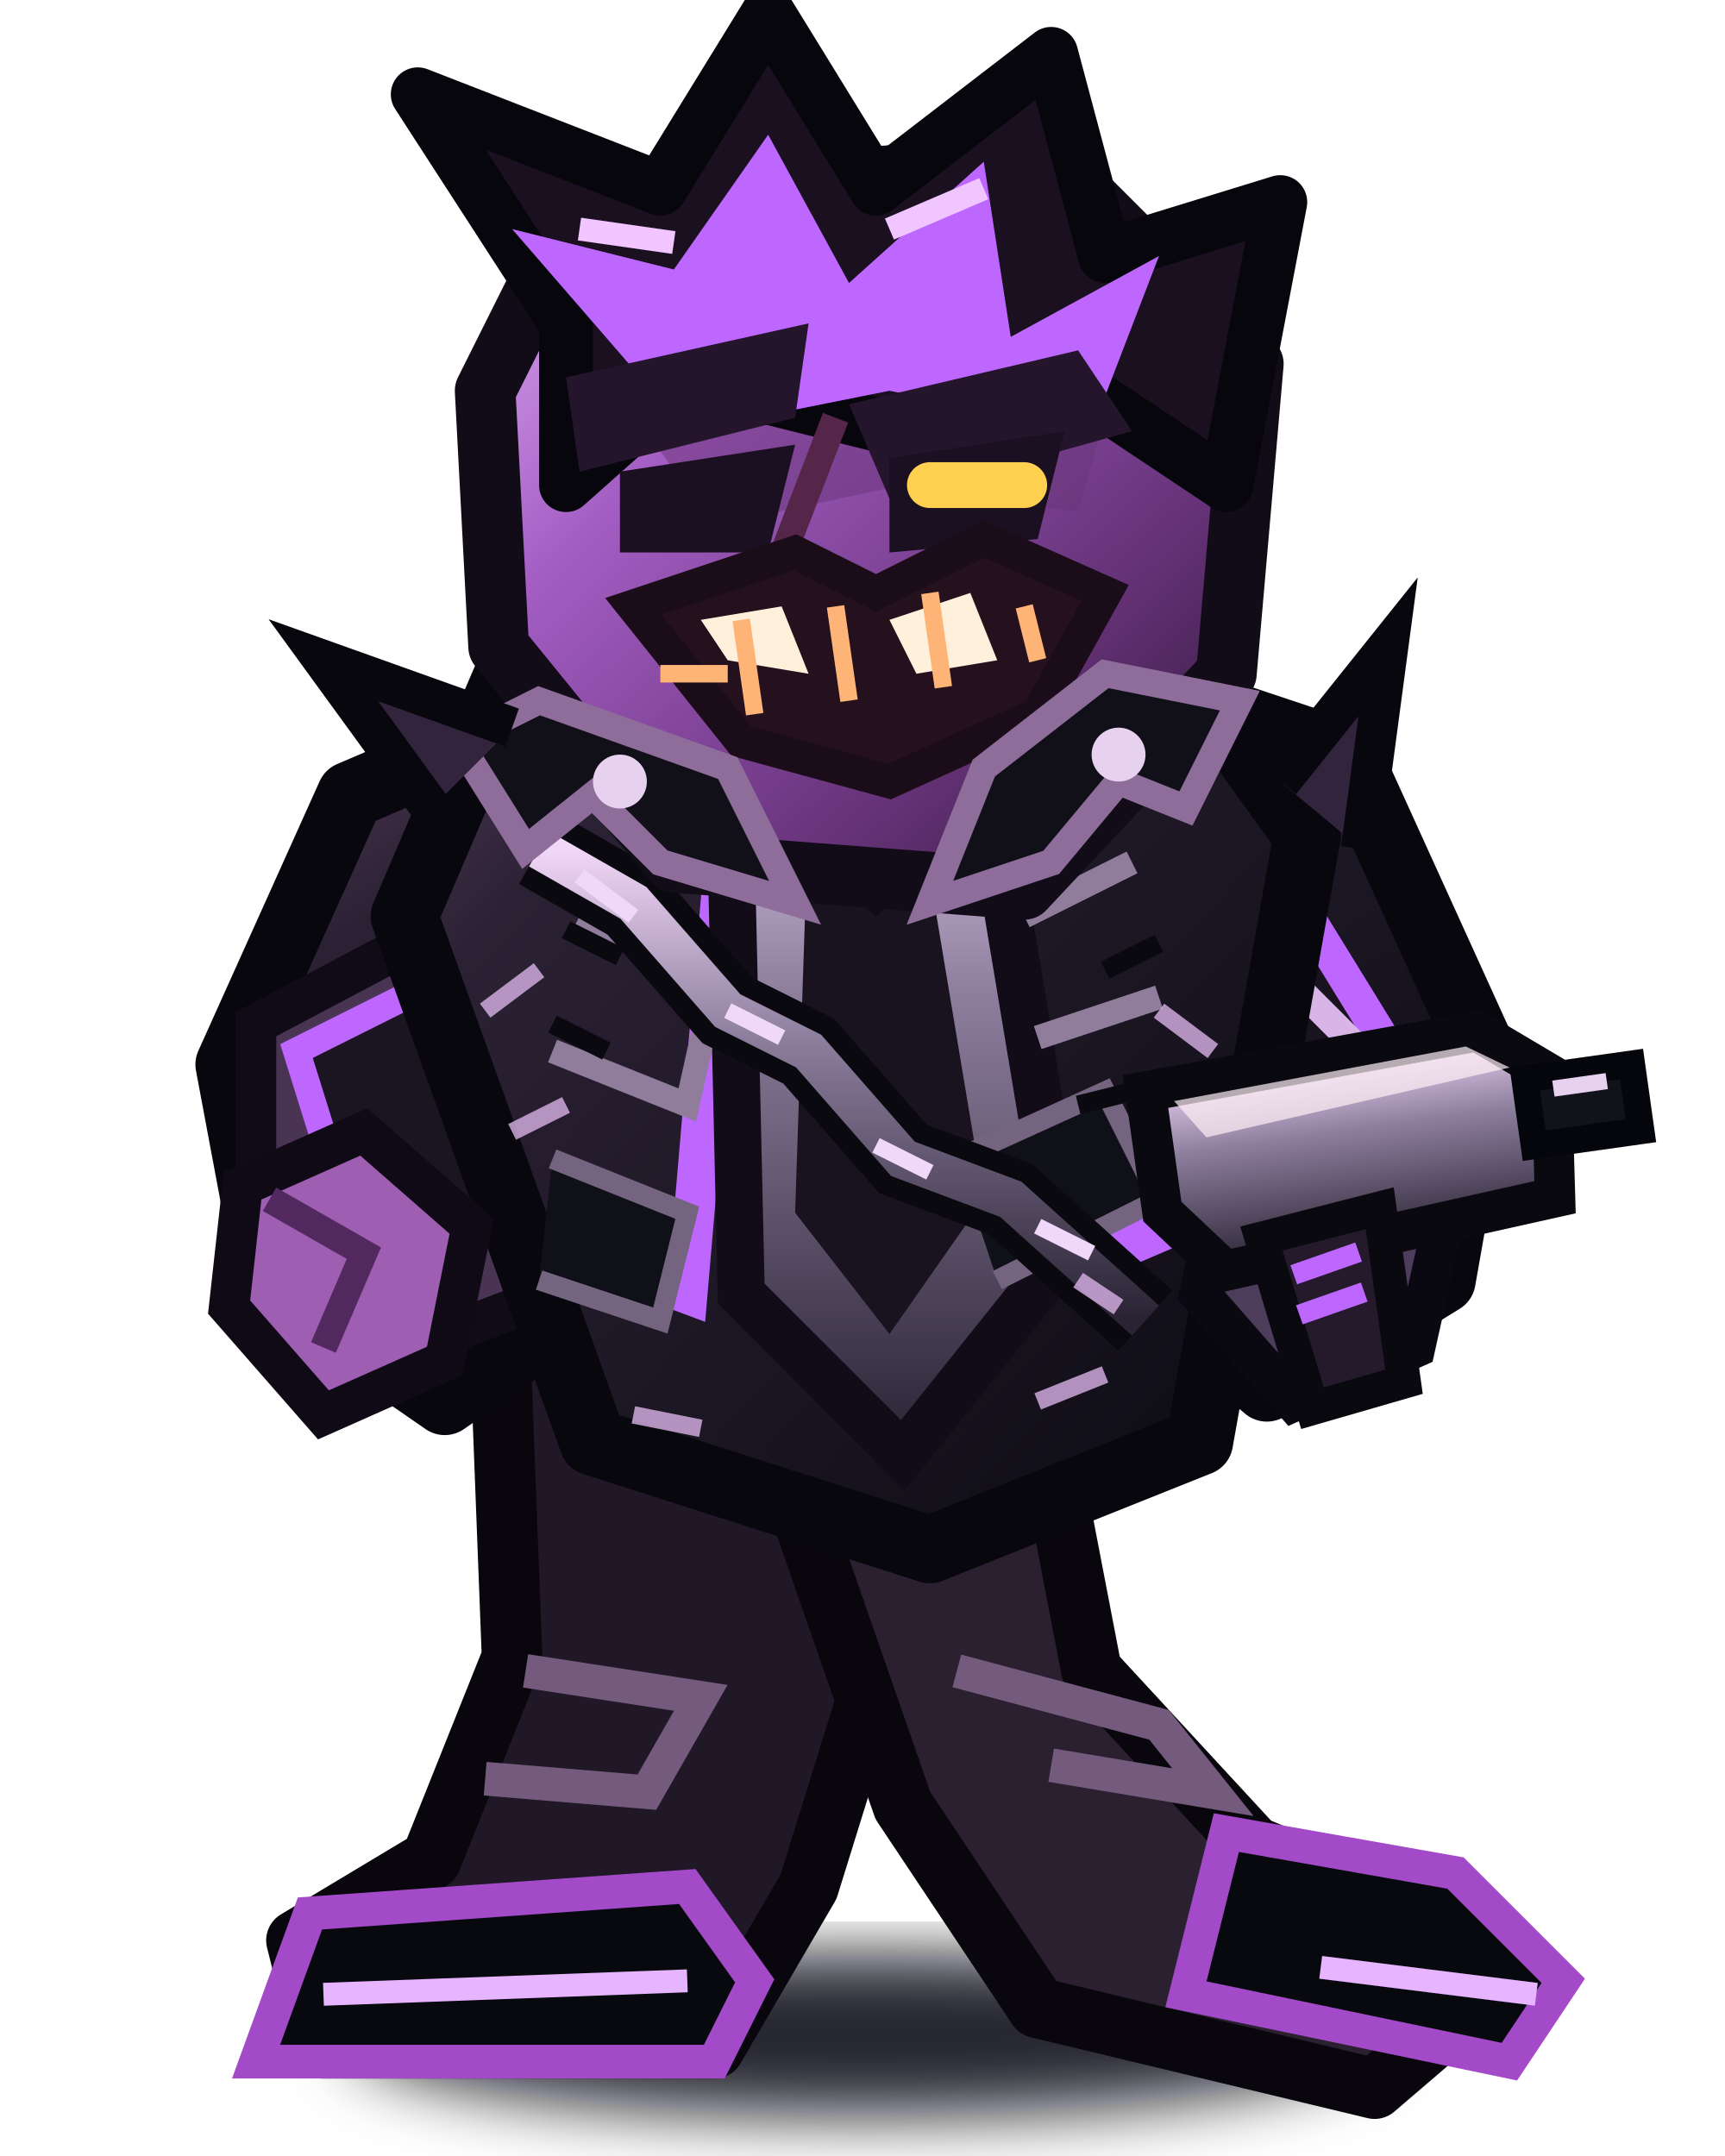
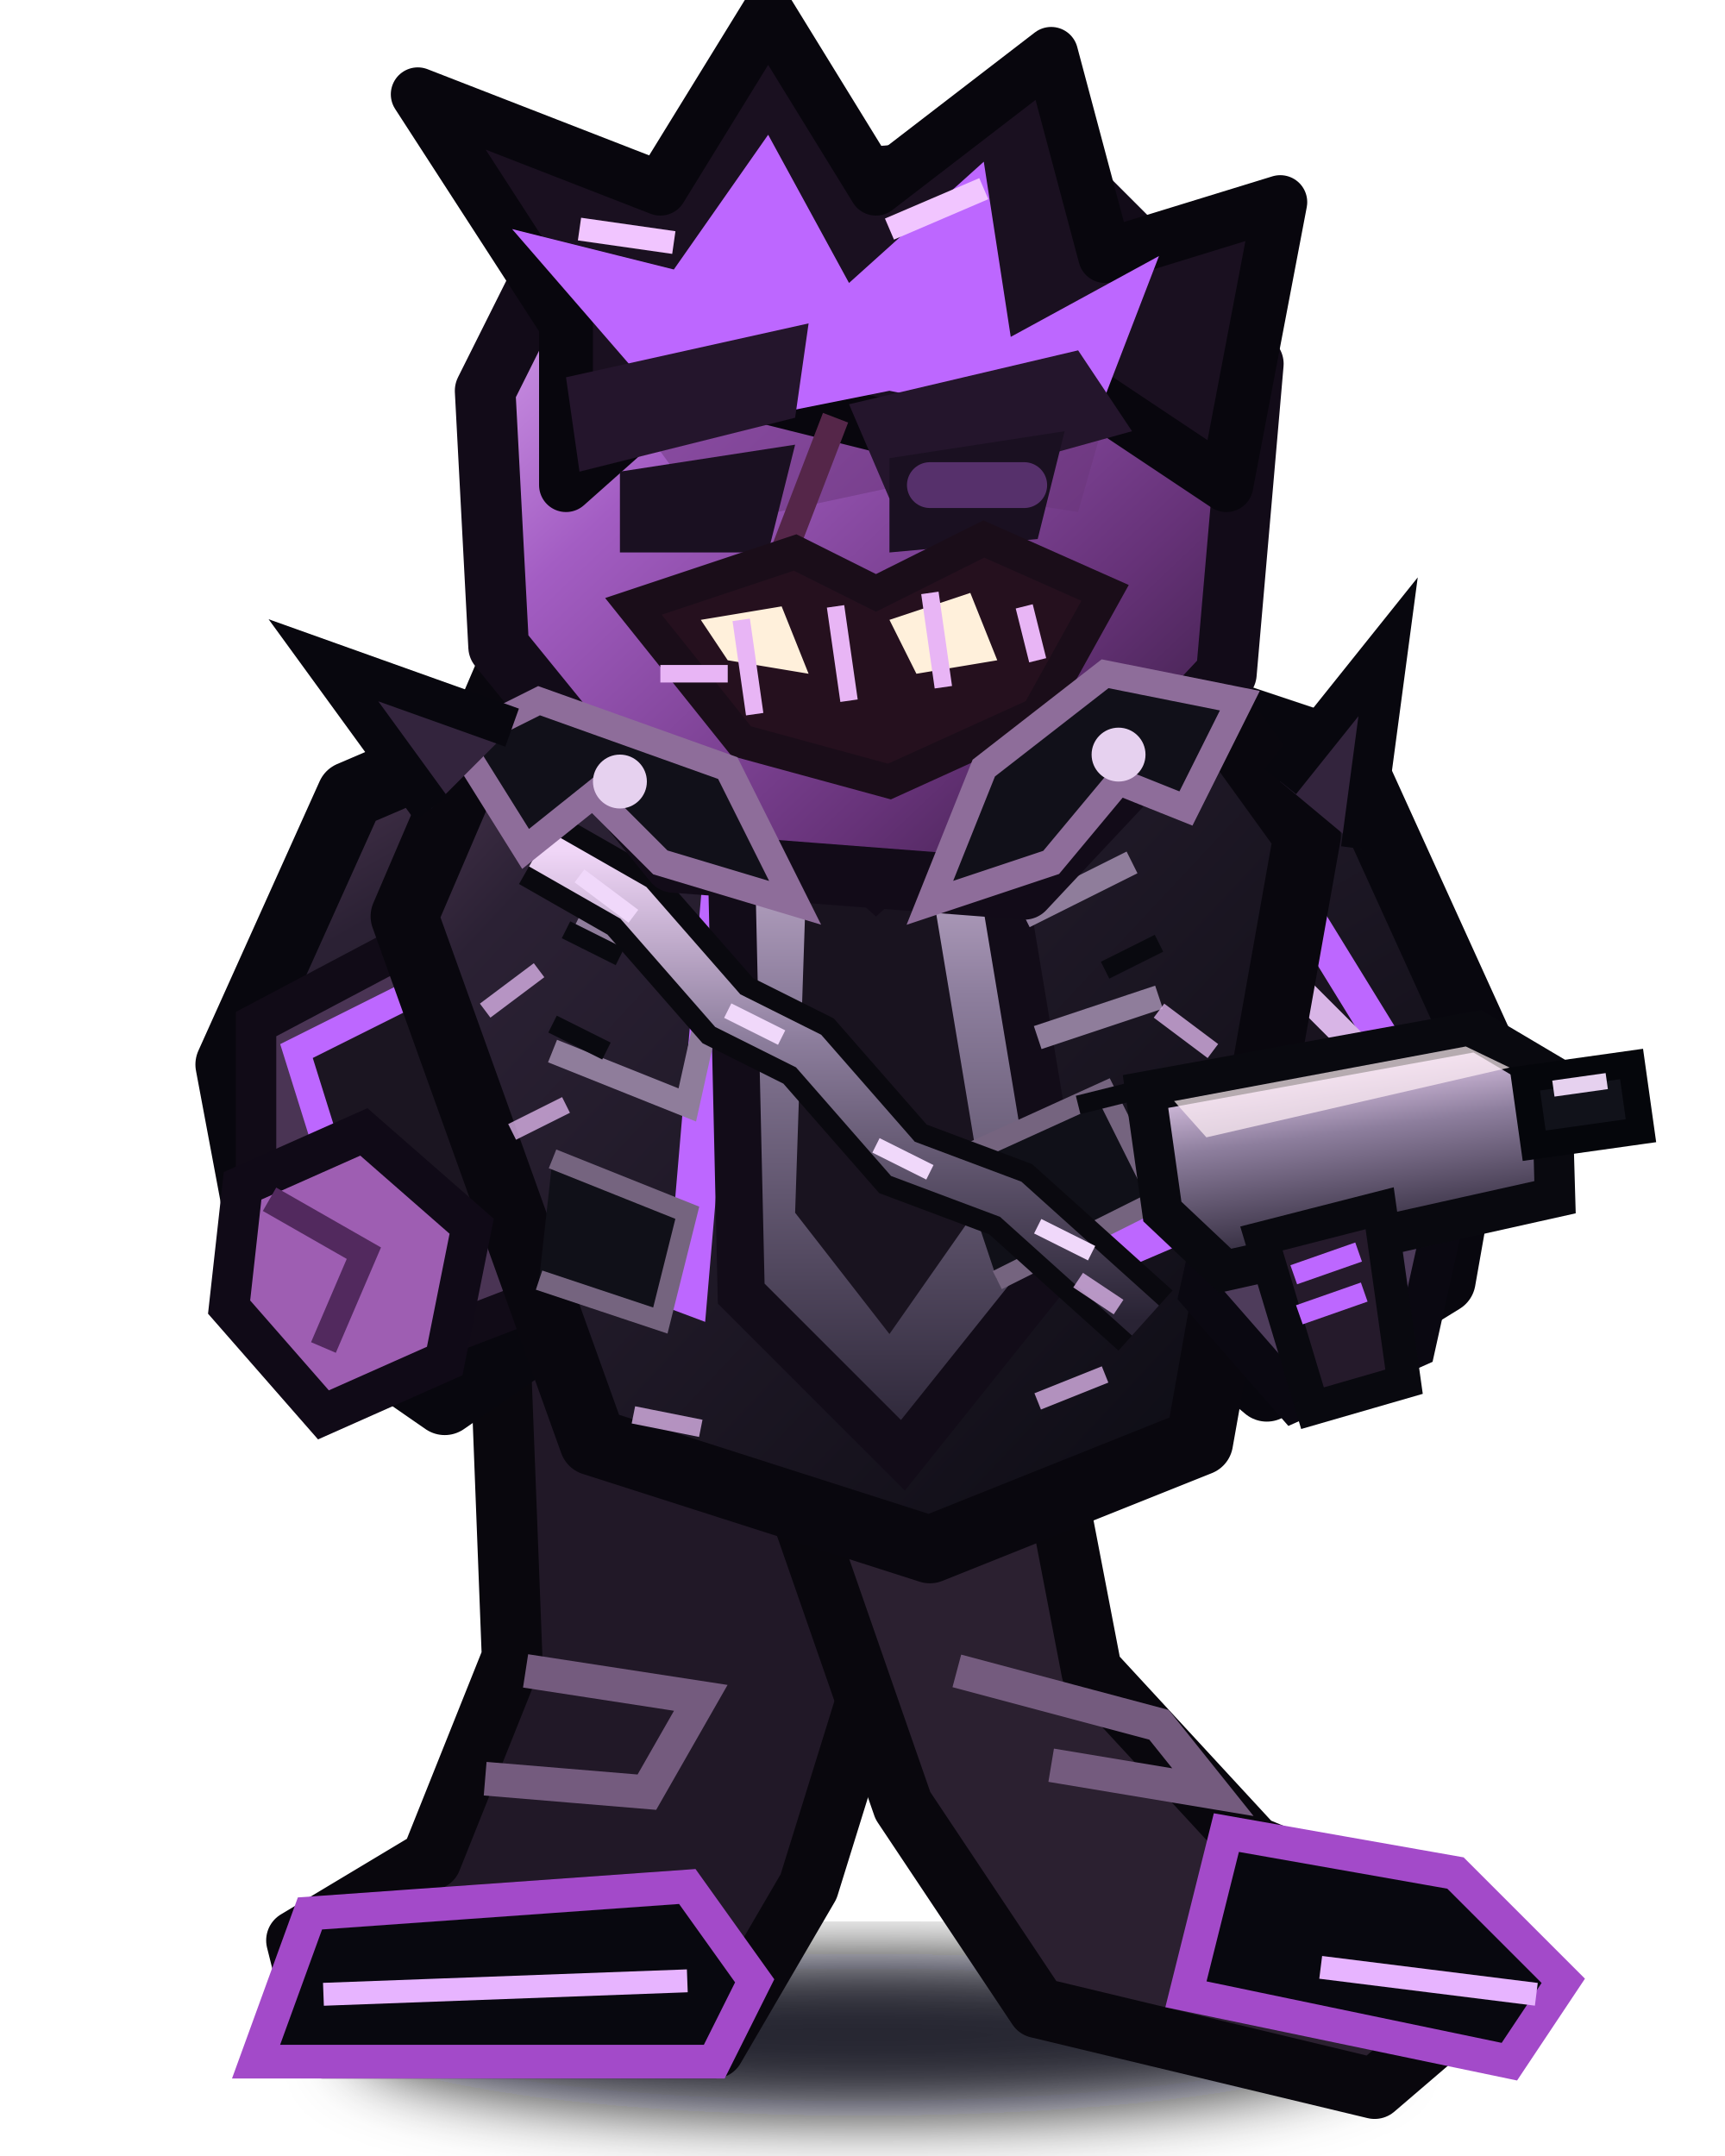
<svg xmlns="http://www.w3.org/2000/svg" viewBox="0 0 128 160">
  <defs>
    <linearGradient id="skin" x1="0" y1="0" x2="1" y2="1">
      <stop stop-color="#e4b4f9" />
      <stop offset=".32" stop-color="#a35dc3" />
      <stop offset=".7" stop-color="#663278" />
      <stop offset="1" stop-color="#28162f" />
    </linearGradient>
    <linearGradient id="armor" x1="0" y1="0" x2="1" y2="1">
      <stop stop-color="#5a405e" />
      <stop offset=".22" stop-color="#2b2134" />
      <stop offset=".7" stop-color="#17131e" />
      <stop offset="1" stop-color="#090a11" />
    </linearGradient>
    <linearGradient id="metal" x1="0" y1="0" x2="0" y2="1">
      <stop stop-color="#f1d7f8" />
      <stop offset=".4" stop-color="#8d7e9d" />
      <stop offset="1" stop-color="#292334" />
    </linearGradient>
    <filter id="shade" x="-.3" y="-.2" width="1.6" height="1.5">
      <feGaussianBlur stdDeviation="2.5" />
    </filter>
    <filter id="toxicGlow" x="-1" y="-1" width="3" height="3">
      <feGaussianBlur stdDeviation="2" result="b" />
      <feMerge>
        <feMergeNode in="b" />
        <feMergeNode in="SourceGraphic" />
      </feMerge>
    </filter>
  </defs>
  <ellipse cx="64" cy="151" rx="38" ry="6" fill="#020207" opacity=".85" filter="url(#shade)" />
  <path d="m37 97 1 26-6 15-10 6 2 8 29 0 7-12 9-29-1-16z" fill="#211827" stroke="#09070d" stroke-width="4.5" stroke-linejoin="round" />
  <path d="m76 98 5 26 12 13 12 5 4 7-7 6-25-6-10-15-8-23z" fill="#2b2030" stroke="#09070d" stroke-width="4.5" stroke-linejoin="round" />
  <path d="m23 142 28-2 5 7-3 6H19zM91 136l17 3 8 8-4 6-24-5z" fill="#08080f" stroke="#a34ac9" stroke-width="2.5" />
  <path d="m24 148 27-1m47-1 16 2" stroke="#e7b4ff" stroke-width="1.7" />
  <path d="m39 124 13 2-4 7-12-1m35-8 15 4 4 5-12-2" fill="none" stroke="#745b7e" stroke-width="2.5" />
  <path d="m40 53-14 6-9 20 3 16 13 9 13-9 5-22M85 51l15 5 10 22-3 17-13 8-12-10-6-22" fill="url(#armor)" stroke="#08070e" stroke-width="5" stroke-linejoin="round" />
  <path d="m19 76 17-9 10 11-5 18-13 5-9-10z" fill="#4a3454" stroke="#110b17" stroke-width="3" />
  <path d="m22 78 10-5 7 5-3 13-9 3z" fill="#1b1521" stroke="#bd67ff" stroke-width="2" />
  <path d="m97 68 8 13-4 15-9 4-6-12z" fill="#19131f" stroke="#bd67ff" stroke-width="2.5" />
  <path d="m96 73 7 7m-10-3 7 8m-10-4 7 8m-10-3 7 8" stroke="#d8b5e6" stroke-width="2" />
  <path d="m39 47 45-3 13 18-8 45-20 8-25-8-14-39z" fill="url(#armor)" stroke="#09070e" stroke-width="5" stroke-linejoin="round" />
  <path d="m42 57 12 4-3 35-8-3m38-39-8 8 7 32 7-3" fill="none" stroke="#bd67ff" stroke-width="3" />
  <path d="m54 52 18-1 7 42-12 15-12-12z" fill="url(#metal)" stroke="#120c18" stroke-width="3.5" />
  <path d="m60 60 8-1 5 30-7 10-7-9z" fill="#19131f" />
  <path d="m43 68 10 5-2 9-10-4m35-10 8-4m-7 13 9-3" fill="none" stroke="#8f7d9b" stroke-width="1.8" />
  <path d="m41 86 10 4-2 8-9-3m31-9 11-5 4 8-12 6" fill="#101018" stroke="#75647f" stroke-width="1.5" />
  <path d="m40 63 7 4 7 8 6 3 7 8 8 3 10 9" fill="none" stroke="#0a090f" stroke-width="6" />
  <path d="m40 63 7 4 7 8 6 3 7 8 8 3 10 9" fill="none" stroke="url(#metal)" stroke-width="3" />
  <path d="m43 65 4 3m7 7 4 2m7 8 4 2m8 4 4 2" stroke="#f0d8fa" stroke-width="1.2" />
  <path d="m54 46 1 11 10 9 10-9-1-13z" fill="#713b81" stroke="#120b18" stroke-width="3" />
  <path d="m43 15 35-3 15 15-2 23-15 16-26-2-13-16-1-19z" fill="url(#skin)" stroke="#120b18" stroke-width="4.5" stroke-linejoin="round" />
  <path d="m45 28 9-9 7 9 9-12 4 14 10-6-4 14-13-2-14 3z" fill="#6a367a" opacity=".5" />
  <path d="m42 24-11-17 18 7 8-13 8 13 13-10 4 15 13-4-4 21-12-8-12 4-16-4-9 8z" fill="#1a1020" stroke="#08060d" stroke-width="4" stroke-linejoin="round" />
  <path d="m38 17 12 3 7-10 6 11 10-9 2 13 11-6-5 13-15-3-15 3z" fill="#bd67ff" />
  <path d="m43 17 7 1m16-1 7-3" stroke="#f1c5ff" stroke-width="1.7" />
  <path d="m42 28 18-4-1 7-16 4m20-5 17-4 4 6-18 5z" fill="#24152c" />
  <path d="m46 35 13-2-2 8-11 0z" fill="#1a1021" />
  <path d="m66 34 13-2-2 8-11 1z" fill="#1a1021" />
  <path d="m49 36 7 0" stroke="#8ee342" stroke-width="3.4" stroke-linecap="round" filter="url(#toxicGlow)" />
-   <path d="m69 36 7 0" stroke="#ffcf4f" stroke-width="3.4" stroke-linecap="round" />
+   <path d="m69 36 7 0" stroke="#56306b" stroke-width="3.4" stroke-linecap="round" />
  <path d="m62 31-5 13 4 3" fill="none" stroke="#552649" stroke-width="2" />
  <path d="m47 45 12-4 6 3 8-4 9 4-5 9-11 5-11-3z" fill="#25101e" stroke="#1a0d19" stroke-width="2.5" />
  <path d="m52 46 6-1 2 5-6-1m12-3 6-2 2 5-6 1" fill="#fff0db" />
-   <path d="m49 50 5 0m1-4 1 7m6-8 1 7m6-8 1 7m6-6 1 4" stroke="#ffb477" stroke-width="1.3" />
+   <path d="m49 50 5 0m1-4 1 7m6-8 1 7m6-8 1 7m6-6 1 4" stroke="#e8b5f5" stroke-width="1.3" />
  <path d="m40 52 14 5 5 10-10-3-5-5-5 4-5-8zM82 50l-9 7-4 10 9-3 5-6 5 2 4-8z" fill="#111019" stroke="#8e6d9a" stroke-width="2" />
  <path d="m32 60-8-11 14 5m57 4 8-10-2 15" fill="#33243d" stroke="#08070e" stroke-width="3" />
  <circle cx="46" cy="58" r="2" fill="#e6d1ef" />
  <circle cx="83" cy="56" r="2" fill="#e6d1ef" />
  <path d="m18 88 9-4 8 7-2 10-9 4-7-8z" fill="#9e5eb2" stroke="#100a17" stroke-width="3" />
  <path d="m20 89 7 4-3 7" fill="none" stroke="#52295e" stroke-width="2" />
  <path d="m91 87 8-3 8 7-2 9-9 4-7-8z" fill="#4e3c5b" stroke="#0a0811" stroke-width="3" />
  <g transform="translate(85 81) rotate(-8)">
    <path d="m0 0 25-1 5 4-1 9-25 2-4-5z" fill="url(#metal)" stroke="#09090f" stroke-width="3" />
    <path d="m2 1 22-1 3 2-23 2z" fill="#fff0f5" opacity=".7" />
    <path d="m7 12 9-1 0 13-7 1z" fill="#251a2b" stroke="#09090f" stroke-width="2.5" />
    <path d="m9 15 5-1m-5 4 5-1" stroke="#bd67ff" stroke-width="1.5" />
    <path d="m28 3 8 0 0 5-8 0z" fill="#11121a" stroke="#05060b" stroke-width="2" />
    <path d="m30 4 4 0" stroke="#e6d1ef" stroke-width="1.2" />
  </g>
  <path d="m36 75 4-3m-2 12 4-2m44-7 4 3m-10 17 3 2M47 105l5 1m25-2 5-2" stroke="#d9b1e7" stroke-width="1.3" opacity=".8" />
  <path d="m42 69 4 2m-5 5 4 2m37-6 4-2m-6 12 4-1" stroke="#09090f" stroke-width="1.4" />
</svg>
